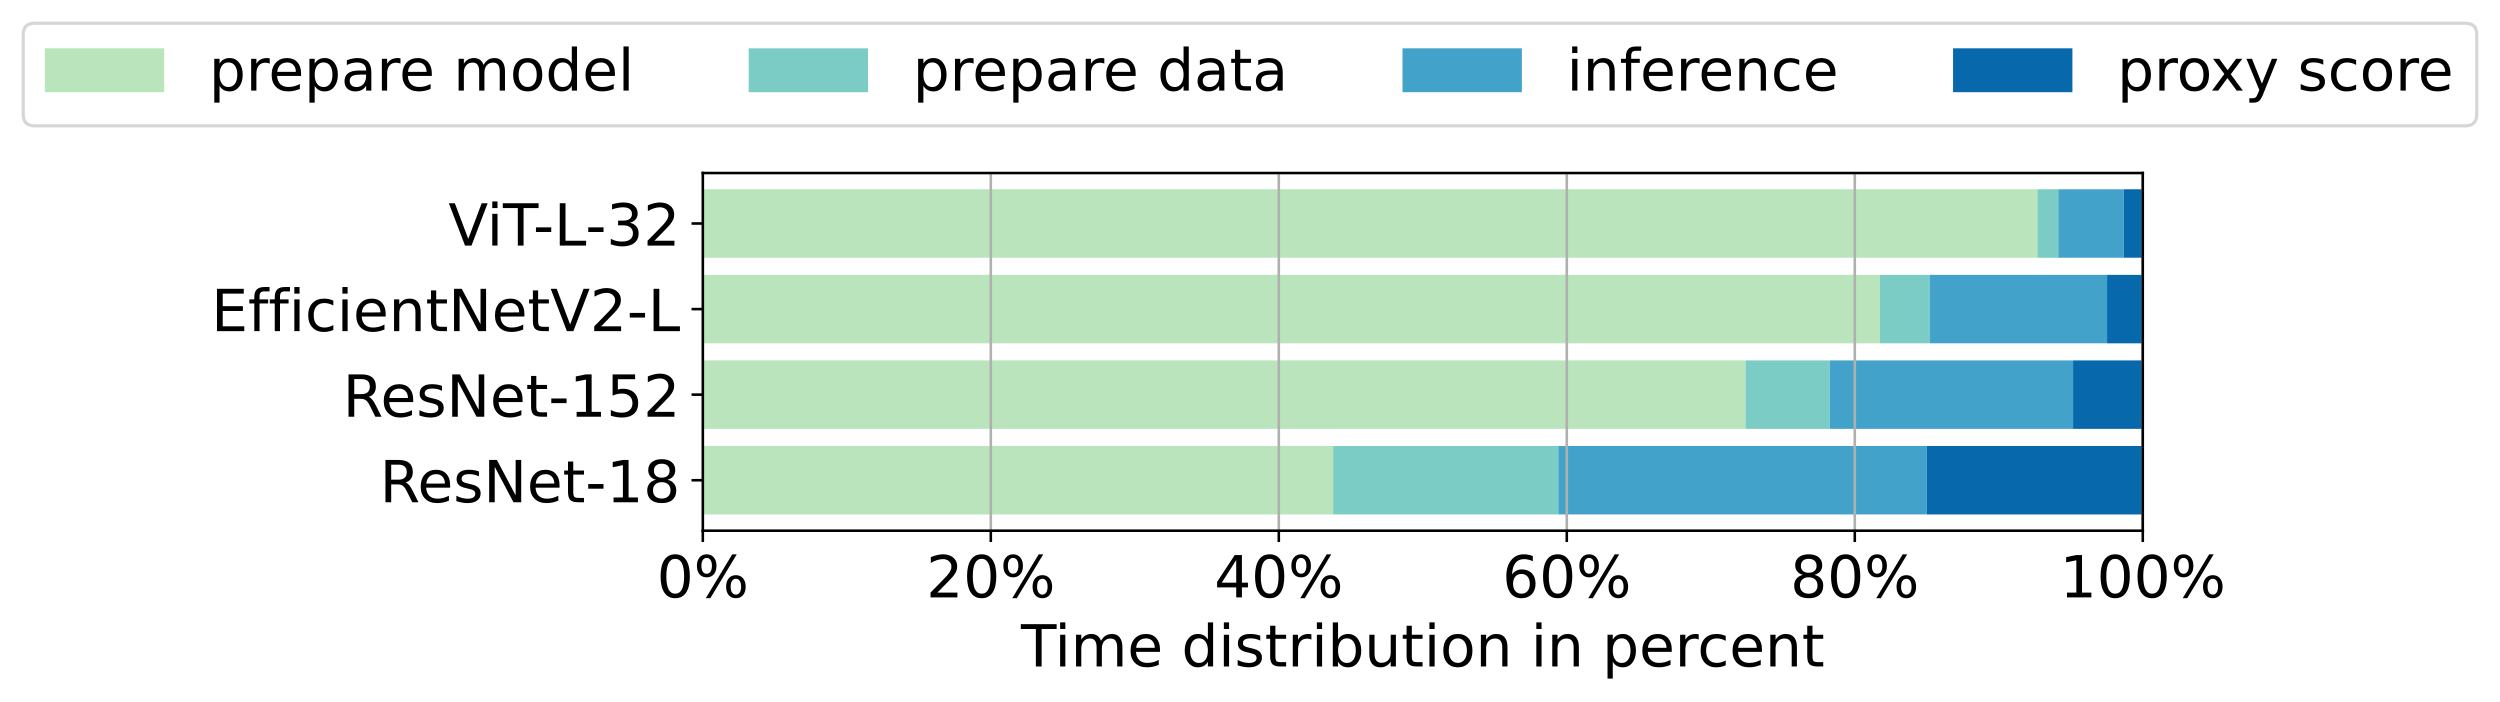
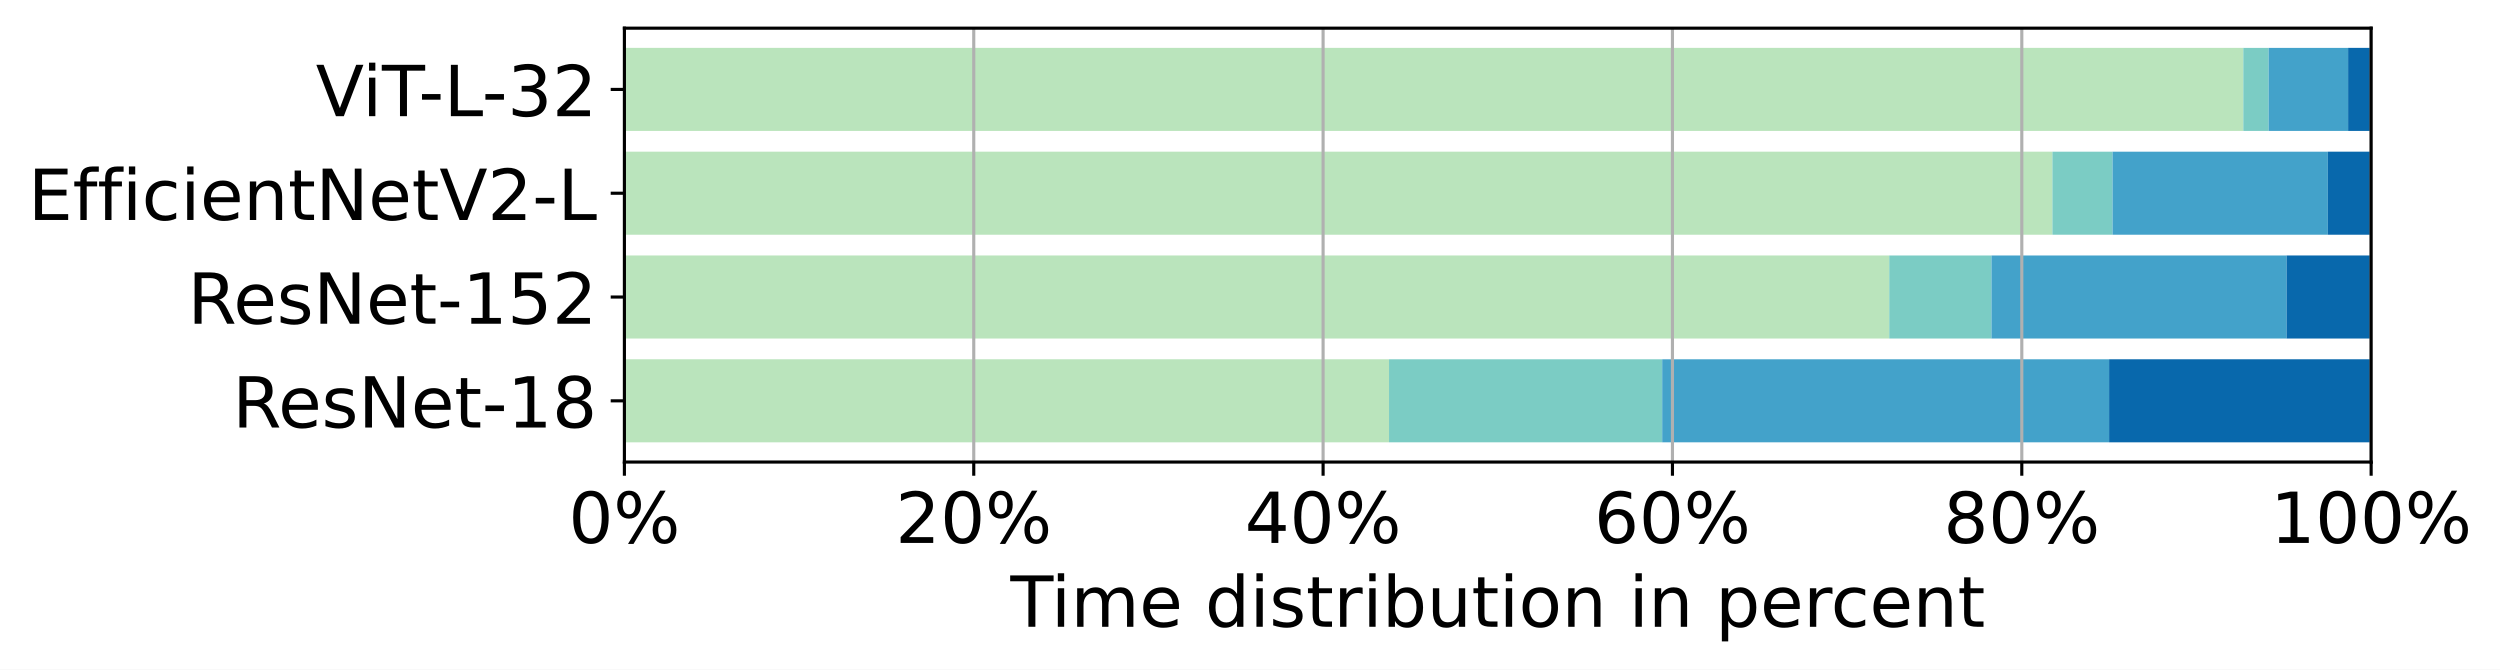
- <svg xmlns="http://www.w3.org/2000/svg" xmlns:xlink="http://www.w3.org/1999/xlink" width="775.018pt" height="217.561pt" viewBox="0 0 775.018 217.561" version="1.1">
+ <svg xmlns="http://www.w3.org/2000/svg" xmlns:xlink="http://www.w3.org/1999/xlink" width="638.903pt" height="171.121pt" viewBox="0 0 638.903 171.121" version="1.1">
  <defs>
    <style type="text/css">*{stroke-linejoin: round; stroke-linecap: butt}</style>
  </defs>
  <g id="figure_1">
    <g id="patch_1">
-       <path d="M 0 217.561  L 775.018 217.561  L 775.018 0  L 0 0  z " style="fill: #ffffff" />
+       <path d="M 0 171.121  L 638.903 171.121  L 638.903 0  L 0 0  z " style="fill: #ffffff" />
    </g>
    <g id="axes_1">
      <g id="patch_2">
-         <path d="M 217.877 164.52  L 664.277 164.52  L 664.277 53.64  L 217.877 53.64  z " style="fill: #ffffff" />
+         <path d="M 159.572 118.08  L 605.972 118.08  L 605.972 7.2  L 159.572 7.2  z " style="fill: #ffffff" />
      </g>
      <g id="patch_3">
-         <path d="M 217.877 159.48  L 413.287 159.48  L 413.287 138.259  L 217.877 138.259  z " clip-path="url(#paa13d8e6b4)" style="fill: #bae4bc" />
+         <path d="M 159.572 113.04  L 354.982 113.04  L 354.982 91.819  L 159.572 91.819  z " clip-path="url(#p6a12ca2b8b)" style="fill: #bae4bc" />
      </g>
      <g id="patch_4">
-         <path d="M 413.287 159.48  L 483.101 159.48  L 483.101 138.259  L 413.287 138.259  z " clip-path="url(#paa13d8e6b4)" style="fill: #7bccc4" />
+         <path d="M 354.982 113.04  L 424.796 113.04  L 424.796 91.819  L 354.982 91.819  z " clip-path="url(#p6a12ca2b8b)" style="fill: #7bccc4" />
      </g>
      <g id="patch_5">
-         <path d="M 483.101 159.48  L 597.311 159.48  L 597.311 138.259  L 483.101 138.259  z " clip-path="url(#paa13d8e6b4)" style="fill: #43a2ca" />
+         <path d="M 424.796 113.04  L 539.006 113.04  L 539.006 91.819  L 424.796 91.819  z " clip-path="url(#p6a12ca2b8b)" style="fill: #43a2ca" />
      </g>
      <g id="patch_6">
-         <path d="M 597.311 159.48  L 664.277 159.48  L 664.277 138.259  L 597.311 138.259  z " clip-path="url(#paa13d8e6b4)" style="fill: #0868ac" />
+         <path d="M 539.006 113.04  L 605.972 113.04  L 605.972 91.819  L 539.006 91.819  z " clip-path="url(#p6a12ca2b8b)" style="fill: #0868ac" />
      </g>
      <g id="patch_7">
-         <path d="M 217.877 132.954  L 541.12 132.954  L 541.12 111.733  L 217.877 111.733  z " clip-path="url(#paa13d8e6b4)" style="fill: #bae4bc" />
+         <path d="M 159.572 86.514  L 482.815 86.514  L 482.815 65.293  L 159.572 65.293  z " clip-path="url(#p6a12ca2b8b)" style="fill: #bae4bc" />
      </g>
      <g id="patch_8">
-         <path d="M 541.12 132.954  L 567.242 132.954  L 567.242 111.733  L 541.12 111.733  z " clip-path="url(#paa13d8e6b4)" style="fill: #7bccc4" />
+         <path d="M 482.815 86.514  L 508.938 86.514  L 508.938 65.293  L 482.815 65.293  z " clip-path="url(#p6a12ca2b8b)" style="fill: #7bccc4" />
      </g>
      <g id="patch_9">
-         <path d="M 567.242 132.954  L 642.667 132.954  L 642.667 111.733  L 567.242 111.733  z " clip-path="url(#paa13d8e6b4)" style="fill: #43a2ca" />
+         <path d="M 508.938 86.514  L 584.362 86.514  L 584.362 65.293  L 508.938 65.293  z " clip-path="url(#p6a12ca2b8b)" style="fill: #43a2ca" />
      </g>
      <g id="patch_10">
-         <path d="M 642.667 132.954  L 664.277 132.954  L 664.277 111.733  L 642.667 111.733  z " clip-path="url(#paa13d8e6b4)" style="fill: #0868ac" />
+         <path d="M 584.362 86.514  L 605.972 86.514  L 605.972 65.293  L 584.362 65.293  z " clip-path="url(#p6a12ca2b8b)" style="fill: #0868ac" />
      </g>
      <g id="patch_11">
-         <path d="M 217.877 106.427  L 582.817 106.427  L 582.817 85.206  L 217.877 85.206  z " clip-path="url(#paa13d8e6b4)" style="fill: #bae4bc" />
+         <path d="M 159.572 59.987  L 524.513 59.987  L 524.513 38.766  L 159.572 38.766  z " clip-path="url(#p6a12ca2b8b)" style="fill: #bae4bc" />
      </g>
      <g id="patch_12">
-         <path d="M 582.817 106.427  L 598.189 106.427  L 598.189 85.206  L 582.817 85.206  z " clip-path="url(#paa13d8e6b4)" style="fill: #7bccc4" />
+         <path d="M 524.513 59.987  L 539.884 59.987  L 539.884 38.766  L 524.513 38.766  z " clip-path="url(#p6a12ca2b8b)" style="fill: #7bccc4" />
      </g>
      <g id="patch_13">
-         <path d="M 598.189 106.427  L 653.206 106.427  L 653.206 85.206  L 598.189 85.206  z " clip-path="url(#paa13d8e6b4)" style="fill: #43a2ca" />
+         <path d="M 539.884 59.987  L 594.902 59.987  L 594.902 38.766  L 539.884 38.766  z " clip-path="url(#p6a12ca2b8b)" style="fill: #43a2ca" />
      </g>
      <g id="patch_14">
-         <path d="M 653.206 106.427  L 664.277 106.427  L 664.277 85.206  L 653.206 85.206  z " clip-path="url(#paa13d8e6b4)" style="fill: #0868ac" />
+         <path d="M 594.902 59.987  L 605.972 59.987  L 605.972 38.766  L 594.902 38.766  z " clip-path="url(#p6a12ca2b8b)" style="fill: #0868ac" />
      </g>
      <g id="patch_15">
-         <path d="M 217.877 79.901  L 631.602 79.901  L 631.602 58.68  L 217.877 58.68  z " clip-path="url(#paa13d8e6b4)" style="fill: #bae4bc" />
+         <path d="M 159.572 33.461  L 573.298 33.461  L 573.298 12.24  L 159.572 12.24  z " clip-path="url(#p6a12ca2b8b)" style="fill: #bae4bc" />
      </g>
      <g id="patch_16">
-         <path d="M 631.602 79.901  L 638.078 79.901  L 638.078 58.68  L 631.602 58.68  z " clip-path="url(#paa13d8e6b4)" style="fill: #7bccc4" />
+         <path d="M 573.298 33.461  L 579.773 33.461  L 579.773 12.24  L 573.298 12.24  z " clip-path="url(#p6a12ca2b8b)" style="fill: #7bccc4" />
      </g>
      <g id="patch_17">
-         <path d="M 638.078 79.901  L 658.393 79.901  L 658.393 58.68  L 638.078 58.68  z " clip-path="url(#paa13d8e6b4)" style="fill: #43a2ca" />
+         <path d="M 579.773 33.461  L 600.088 33.461  L 600.088 12.24  L 579.773 12.24  z " clip-path="url(#p6a12ca2b8b)" style="fill: #43a2ca" />
      </g>
      <g id="patch_18">
-         <path d="M 658.393 79.901  L 664.277 79.901  L 664.277 58.68  L 658.393 58.68  z " clip-path="url(#paa13d8e6b4)" style="fill: #0868ac" />
+         <path d="M 600.088 33.461  L 605.972 33.461  L 605.972 12.24  L 600.088 12.24  z " clip-path="url(#p6a12ca2b8b)" style="fill: #0868ac" />
      </g>
      <g id="matplotlib.axis_1">
        <g id="xtick_1">
          <g id="line2d_1">
-             <path d="M 217.877 164.52  L 217.877 53.64  " clip-path="url(#paa13d8e6b4)" style="fill: none; stroke: #b0b0b0; stroke-width: 0.8; stroke-linecap: square" />
+             <path d="M 159.572 118.08  L 159.572 7.2  " clip-path="url(#p6a12ca2b8b)" style="fill: none; stroke: #b0b0b0; stroke-width: 0.8; stroke-linecap: square" />
          </g>
          <g id="line2d_2">
            <defs>
-               <path id="mc9b5d12908" d="M 0 0  L 0 3.5  " style="stroke: #000000; stroke-width: 0.8" />
+               <path id="m08f3324ca4" d="M 0 0  L 0 3.5  " style="stroke: #000000; stroke-width: 0.8" />
            </defs>
            <g>
-               <use xlink:href="#mc9b5d12908" x="217.877" y="164.52" style="stroke: #000000; stroke-width: 0.8" />
+               <use xlink:href="#m08f3324ca4" x="159.572" y="118.08" style="stroke: #000000; stroke-width: 0.8" />
            </g>
          </g>
          <g id="text_1">
-             <g transform="translate(203.5994 185.1972) scale(0.18 -0.18)">
+             <g transform="translate(145.2948 138.7572) scale(0.18 -0.18)">
              <defs>
                <path id="DejaVuSans-30" d="M 2034 4250  Q 1547 4250 1301 3770  Q 1056 3291 1056 2328  Q 1056 1369 1301 889  Q 1547 409 2034 409  Q 2525 409 2770 889  Q 3016 1369 3016 2328  Q 3016 3291 2770 3770  Q 2525 4250 2034 4250  z M 2034 4750  Q 2819 4750 3233 4129  Q 3647 3509 3647 2328  Q 3647 1150 3233 529  Q 2819 -91 2034 -91  Q 1250 -91 836 529  Q 422 1150 422 2328  Q 422 3509 836 4129  Q 1250 4750 2034 4750  z " transform="scale(0.015625)" />
                <path id="DejaVuSans-25" d="M 4653 2053  Q 4381 2053 4226 1822  Q 4072 1591 4072 1178  Q 4072 772 4226 539  Q 4381 306 4653 306  Q 4919 306 5073 539  Q 5228 772 5228 1178  Q 5228 1588 5073 1820  Q 4919 2053 4653 2053  z M 4653 2450  Q 5147 2450 5437 2106  Q 5728 1763 5728 1178  Q 5728 594 5436 251  Q 5144 -91 4653 -91  Q 4153 -91 3862 251  Q 3572 594 3572 1178  Q 3572 1766 3864 2108  Q 4156 2450 4653 2450  z M 1428 4353  Q 1159 4353 1004 4120  Q 850 3888 850 3481  Q 850 3069 1003 2837  Q 1156 2606 1428 2606  Q 1700 2606 1854 2837  Q 2009 3069 2009 3481  Q 2009 3884 1853 4118  Q 1697 4353 1428 4353  z M 4250 4750  L 4750 4750  L 1831 -91  L 1331 -91  L 4250 4750  z M 1428 4750  Q 1922 4750 2215 4408  Q 2509 4066 2509 3481  Q 2509 2891 2217 2550  Q 1925 2209 1428 2209  Q 931 2209 642 2551  Q 353 2894 353 3481  Q 353 4063 643 4406  Q 934 4750 1428 4750  z " transform="scale(0.015625)" />
              </defs>
              <use xlink:href="#DejaVuSans-30" />
              <use xlink:href="#DejaVuSans-25" x="63.623" />
            </g>
          </g>
        </g>
        <g id="xtick_2">
          <g id="line2d_3">
-             <path d="M 307.157 164.52  L 307.157 53.64  " clip-path="url(#paa13d8e6b4)" style="fill: none; stroke: #b0b0b0; stroke-width: 0.8; stroke-linecap: square" />
+             <path d="M 248.852 118.08  L 248.852 7.2  " clip-path="url(#p6a12ca2b8b)" style="fill: none; stroke: #b0b0b0; stroke-width: 0.8; stroke-linecap: square" />
          </g>
          <g id="line2d_4">
            <g>
-               <use xlink:href="#mc9b5d12908" x="307.157" y="164.52" style="stroke: #000000; stroke-width: 0.8" />
+               <use xlink:href="#m08f3324ca4" x="248.852" y="118.08" style="stroke: #000000; stroke-width: 0.8" />
            </g>
          </g>
          <g id="text_2">
-             <g transform="translate(287.1532 185.1972) scale(0.18 -0.18)">
+             <g transform="translate(228.8486 138.7572) scale(0.18 -0.18)">
              <defs>
                <path id="DejaVuSans-32" d="M 1228 531  L 3431 531  L 3431 0  L 469 0  L 469 531  Q 828 903 1448 1529  Q 2069 2156 2228 2338  Q 2531 2678 2651 2914  Q 2772 3150 2772 3378  Q 2772 3750 2511 3984  Q 2250 4219 1831 4219  Q 1534 4219 1204 4116  Q 875 4013 500 3803  L 500 4441  Q 881 4594 1212 4672  Q 1544 4750 1819 4750  Q 2544 4750 2975 4387  Q 3406 4025 3406 3419  Q 3406 3131 3298 2873  Q 3191 2616 2906 2266  Q 2828 2175 2409 1742  Q 1991 1309 1228 531  z " transform="scale(0.015625)" />
              </defs>
              <use xlink:href="#DejaVuSans-32" />
              <use xlink:href="#DejaVuSans-30" x="63.623" />
              <use xlink:href="#DejaVuSans-25" x="127.246" />
            </g>
          </g>
        </g>
        <g id="xtick_3">
          <g id="line2d_5">
-             <path d="M 396.437 164.52  L 396.437 53.64  " clip-path="url(#paa13d8e6b4)" style="fill: none; stroke: #b0b0b0; stroke-width: 0.8; stroke-linecap: square" />
+             <path d="M 338.132 118.08  L 338.132 7.2  " clip-path="url(#p6a12ca2b8b)" style="fill: none; stroke: #b0b0b0; stroke-width: 0.8; stroke-linecap: square" />
          </g>
          <g id="line2d_6">
            <g>
-               <use xlink:href="#mc9b5d12908" x="396.437" y="164.52" style="stroke: #000000; stroke-width: 0.8" />
+               <use xlink:href="#m08f3324ca4" x="338.132" y="118.08" style="stroke: #000000; stroke-width: 0.8" />
            </g>
          </g>
          <g id="text_3">
-             <g transform="translate(376.4332 185.1972) scale(0.18 -0.18)">
+             <g transform="translate(318.1286 138.7572) scale(0.18 -0.18)">
              <defs>
                <path id="DejaVuSans-34" d="M 2419 4116  L 825 1625  L 2419 1625  L 2419 4116  z M 2253 4666  L 3047 4666  L 3047 1625  L 3713 1625  L 3713 1100  L 3047 1100  L 3047 0  L 2419 0  L 2419 1100  L 313 1100  L 313 1709  L 2253 4666  z " transform="scale(0.015625)" />
              </defs>
              <use xlink:href="#DejaVuSans-34" />
              <use xlink:href="#DejaVuSans-30" x="63.623" />
              <use xlink:href="#DejaVuSans-25" x="127.246" />
            </g>
          </g>
        </g>
        <g id="xtick_4">
          <g id="line2d_7">
-             <path d="M 485.717 164.52  L 485.717 53.64  " clip-path="url(#paa13d8e6b4)" style="fill: none; stroke: #b0b0b0; stroke-width: 0.8; stroke-linecap: square" />
+             <path d="M 427.413 118.08  L 427.413 7.2  " clip-path="url(#p6a12ca2b8b)" style="fill: none; stroke: #b0b0b0; stroke-width: 0.8; stroke-linecap: square" />
          </g>
          <g id="line2d_8">
            <g>
-               <use xlink:href="#mc9b5d12908" x="485.717" y="164.52" style="stroke: #000000; stroke-width: 0.8" />
+               <use xlink:href="#m08f3324ca4" x="427.413" y="118.08" style="stroke: #000000; stroke-width: 0.8" />
            </g>
          </g>
          <g id="text_4">
-             <g transform="translate(465.7132 185.1972) scale(0.18 -0.18)">
+             <g transform="translate(407.4086 138.7572) scale(0.18 -0.18)">
              <defs>
                <path id="DejaVuSans-36" d="M 2113 2584  Q 1688 2584 1439 2293  Q 1191 2003 1191 1497  Q 1191 994 1439 701  Q 1688 409 2113 409  Q 2538 409 2786 701  Q 3034 994 3034 1497  Q 3034 2003 2786 2293  Q 2538 2584 2113 2584  z M 3366 4563  L 3366 3988  Q 3128 4100 2886 4159  Q 2644 4219 2406 4219  Q 1781 4219 1451 3797  Q 1122 3375 1075 2522  Q 1259 2794 1537 2939  Q 1816 3084 2150 3084  Q 2853 3084 3261 2657  Q 3669 2231 3669 1497  Q 3669 778 3244 343  Q 2819 -91 2113 -91  Q 1303 -91 875 529  Q 447 1150 447 2328  Q 447 3434 972 4092  Q 1497 4750 2381 4750  Q 2619 4750 2861 4703  Q 3103 4656 3366 4563  z " transform="scale(0.015625)" />
              </defs>
              <use xlink:href="#DejaVuSans-36" />
              <use xlink:href="#DejaVuSans-30" x="63.623" />
              <use xlink:href="#DejaVuSans-25" x="127.246" />
            </g>
          </g>
        </g>
        <g id="xtick_5">
          <g id="line2d_9">
-             <path d="M 574.997 164.52  L 574.997 53.64  " clip-path="url(#paa13d8e6b4)" style="fill: none; stroke: #b0b0b0; stroke-width: 0.8; stroke-linecap: square" />
+             <path d="M 516.692 118.08  L 516.692 7.2  " clip-path="url(#p6a12ca2b8b)" style="fill: none; stroke: #b0b0b0; stroke-width: 0.8; stroke-linecap: square" />
          </g>
          <g id="line2d_10">
            <g>
-               <use xlink:href="#mc9b5d12908" x="574.997" y="164.52" style="stroke: #000000; stroke-width: 0.8" />
+               <use xlink:href="#m08f3324ca4" x="516.692" y="118.08" style="stroke: #000000; stroke-width: 0.8" />
            </g>
          </g>
          <g id="text_5">
-             <g transform="translate(554.9932 185.1972) scale(0.18 -0.18)">
+             <g transform="translate(496.6886 138.7572) scale(0.18 -0.18)">
              <defs>
                <path id="DejaVuSans-38" d="M 2034 2216  Q 1584 2216 1326 1975  Q 1069 1734 1069 1313  Q 1069 891 1326 650  Q 1584 409 2034 409  Q 2484 409 2743 651  Q 3003 894 3003 1313  Q 3003 1734 2745 1975  Q 2488 2216 2034 2216  z M 1403 2484  Q 997 2584 770 2862  Q 544 3141 544 3541  Q 544 4100 942 4425  Q 1341 4750 2034 4750  Q 2731 4750 3128 4425  Q 3525 4100 3525 3541  Q 3525 3141 3298 2862  Q 3072 2584 2669 2484  Q 3125 2378 3379 2068  Q 3634 1759 3634 1313  Q 3634 634 3220 271  Q 2806 -91 2034 -91  Q 1263 -91 848 271  Q 434 634 434 1313  Q 434 1759 690 2068  Q 947 2378 1403 2484  z M 1172 3481  Q 1172 3119 1398 2916  Q 1625 2713 2034 2713  Q 2441 2713 2670 2916  Q 2900 3119 2900 3481  Q 2900 3844 2670 4047  Q 2441 4250 2034 4250  Q 1625 4250 1398 4047  Q 1172 3844 1172 3481  z " transform="scale(0.015625)" />
              </defs>
              <use xlink:href="#DejaVuSans-38" />
              <use xlink:href="#DejaVuSans-30" x="63.623" />
              <use xlink:href="#DejaVuSans-25" x="127.246" />
            </g>
          </g>
        </g>
        <g id="xtick_6">
          <g id="line2d_11">
-             <path d="M 664.277 164.52  L 664.277 53.64  " clip-path="url(#paa13d8e6b4)" style="fill: none; stroke: #b0b0b0; stroke-width: 0.8; stroke-linecap: square" />
+             <path d="M 605.972 118.08  L 605.972 7.2  " clip-path="url(#p6a12ca2b8b)" style="fill: none; stroke: #b0b0b0; stroke-width: 0.8; stroke-linecap: square" />
          </g>
          <g id="line2d_12">
            <g>
-               <use xlink:href="#mc9b5d12908" x="664.277" y="164.52" style="stroke: #000000; stroke-width: 0.8" />
+               <use xlink:href="#m08f3324ca4" x="605.972" y="118.08" style="stroke: #000000; stroke-width: 0.8" />
            </g>
          </g>
          <g id="text_6">
-             <g transform="translate(638.5469 185.1972) scale(0.18 -0.18)">
+             <g transform="translate(580.2423 138.7572) scale(0.18 -0.18)">
              <defs>
                <path id="DejaVuSans-31" d="M 794 531  L 1825 531  L 1825 4091  L 703 3866  L 703 4441  L 1819 4666  L 2450 4666  L 2450 531  L 3481 531  L 3481 0  L 794 0  L 794 531  z " transform="scale(0.015625)" />
              </defs>
              <use xlink:href="#DejaVuSans-31" />
              <use xlink:href="#DejaVuSans-30" x="63.623" />
              <use xlink:href="#DejaVuSans-30" x="127.246" />
              <use xlink:href="#DejaVuSans-25" x="190.869" />
            </g>
          </g>
        </g>
        <g id="text_7">
-           <g transform="translate(316.5171 206.6178) scale(0.18 -0.18)">
+           <g transform="translate(258.2125 160.1778) scale(0.18 -0.18)">
            <defs>
              <path id="DejaVuSans-54" d="M -19 4666  L 3928 4666  L 3928 4134  L 2272 4134  L 2272 0  L 1638 0  L 1638 4134  L -19 4134  L -19 4666  z " transform="scale(0.015625)" />
              <path id="DejaVuSans-69" d="M 603 3500  L 1178 3500  L 1178 0  L 603 0  L 603 3500  z M 603 4863  L 1178 4863  L 1178 4134  L 603 4134  L 603 4863  z " transform="scale(0.015625)" />
              <path id="DejaVuSans-6d" d="M 3328 2828  Q 3544 3216 3844 3400  Q 4144 3584 4550 3584  Q 5097 3584 5394 3201  Q 5691 2819 5691 2113  L 5691 0  L 5113 0  L 5113 2094  Q 5113 2597 4934 2840  Q 4756 3084 4391 3084  Q 3944 3084 3684 2787  Q 3425 2491 3425 1978  L 3425 0  L 2847 0  L 2847 2094  Q 2847 2600 2669 2842  Q 2491 3084 2119 3084  Q 1678 3084 1418 2786  Q 1159 2488 1159 1978  L 1159 0  L 581 0  L 581 3500  L 1159 3500  L 1159 2956  Q 1356 3278 1631 3431  Q 1906 3584 2284 3584  Q 2666 3584 2933 3390  Q 3200 3197 3328 2828  z " transform="scale(0.015625)" />
              <path id="DejaVuSans-65" d="M 3597 1894  L 3597 1613  L 953 1613  Q 991 1019 1311 708  Q 1631 397 2203 397  Q 2534 397 2845 478  Q 3156 559 3463 722  L 3463 178  Q 3153 47 2828 -22  Q 2503 -91 2169 -91  Q 1331 -91 842 396  Q 353 884 353 1716  Q 353 2575 817 3079  Q 1281 3584 2069 3584  Q 2775 3584 3186 3129  Q 3597 2675 3597 1894  z M 3022 2063  Q 3016 2534 2758 2815  Q 2500 3097 2075 3097  Q 1594 3097 1305 2825  Q 1016 2553 972 2059  L 3022 2063  z " transform="scale(0.015625)" />
              <path id="DejaVuSans-20" transform="scale(0.015625)" />
              <path id="DejaVuSans-64" d="M 2906 2969  L 2906 4863  L 3481 4863  L 3481 0  L 2906 0  L 2906 525  Q 2725 213 2448 61  Q 2172 -91 1784 -91  Q 1150 -91 751 415  Q 353 922 353 1747  Q 353 2572 751 3078  Q 1150 3584 1784 3584  Q 2172 3584 2448 3432  Q 2725 3281 2906 2969  z M 947 1747  Q 947 1113 1208 752  Q 1469 391 1925 391  Q 2381 391 2643 752  Q 2906 1113 2906 1747  Q 2906 2381 2643 2742  Q 2381 3103 1925 3103  Q 1469 3103 1208 2742  Q 947 2381 947 1747  z " transform="scale(0.015625)" />
              <path id="DejaVuSans-73" d="M 2834 3397  L 2834 2853  Q 2591 2978 2328 3040  Q 2066 3103 1784 3103  Q 1356 3103 1142 2972  Q 928 2841 928 2578  Q 928 2378 1081 2264  Q 1234 2150 1697 2047  L 1894 2003  Q 2506 1872 2764 1633  Q 3022 1394 3022 966  Q 3022 478 2636 193  Q 2250 -91 1575 -91  Q 1294 -91 989 -36  Q 684 19 347 128  L 347 722  Q 666 556 975 473  Q 1284 391 1588 391  Q 1994 391 2212 530  Q 2431 669 2431 922  Q 2431 1156 2273 1281  Q 2116 1406 1581 1522  L 1381 1569  Q 847 1681 609 1914  Q 372 2147 372 2553  Q 372 3047 722 3315  Q 1072 3584 1716 3584  Q 2034 3584 2315 3537  Q 2597 3491 2834 3397  z " transform="scale(0.015625)" />
              <path id="DejaVuSans-74" d="M 1172 4494  L 1172 3500  L 2356 3500  L 2356 3053  L 1172 3053  L 1172 1153  Q 1172 725 1289 603  Q 1406 481 1766 481  L 2356 481  L 2356 0  L 1766 0  Q 1100 0 847 248  Q 594 497 594 1153  L 594 3053  L 172 3053  L 172 3500  L 594 3500  L 594 4494  L 1172 4494  z " transform="scale(0.015625)" />
              <path id="DejaVuSans-72" d="M 2631 2963  Q 2534 3019 2420 3045  Q 2306 3072 2169 3072  Q 1681 3072 1420 2755  Q 1159 2438 1159 1844  L 1159 0  L 581 0  L 581 3500  L 1159 3500  L 1159 2956  Q 1341 3275 1631 3429  Q 1922 3584 2338 3584  Q 2397 3584 2469 3576  Q 2541 3569 2628 3553  L 2631 2963  z " transform="scale(0.015625)" />
              <path id="DejaVuSans-62" d="M 3116 1747  Q 3116 2381 2855 2742  Q 2594 3103 2138 3103  Q 1681 3103 1420 2742  Q 1159 2381 1159 1747  Q 1159 1113 1420 752  Q 1681 391 2138 391  Q 2594 391 2855 752  Q 3116 1113 3116 1747  z M 1159 2969  Q 1341 3281 1617 3432  Q 1894 3584 2278 3584  Q 2916 3584 3314 3078  Q 3713 2572 3713 1747  Q 3713 922 3314 415  Q 2916 -91 2278 -91  Q 1894 -91 1617 61  Q 1341 213 1159 525  L 1159 0  L 581 0  L 581 4863  L 1159 4863  L 1159 2969  z " transform="scale(0.015625)" />
              <path id="DejaVuSans-75" d="M 544 1381  L 544 3500  L 1119 3500  L 1119 1403  Q 1119 906 1312 657  Q 1506 409 1894 409  Q 2359 409 2629 706  Q 2900 1003 2900 1516  L 2900 3500  L 3475 3500  L 3475 0  L 2900 0  L 2900 538  Q 2691 219 2414 64  Q 2138 -91 1772 -91  Q 1169 -91 856 284  Q 544 659 544 1381  z M 1991 3584  L 1991 3584  z " transform="scale(0.015625)" />
              <path id="DejaVuSans-6f" d="M 1959 3097  Q 1497 3097 1228 2736  Q 959 2375 959 1747  Q 959 1119 1226 758  Q 1494 397 1959 397  Q 2419 397 2687 759  Q 2956 1122 2956 1747  Q 2956 2369 2687 2733  Q 2419 3097 1959 3097  z M 1959 3584  Q 2709 3584 3137 3096  Q 3566 2609 3566 1747  Q 3566 888 3137 398  Q 2709 -91 1959 -91  Q 1206 -91 779 398  Q 353 888 353 1747  Q 353 2609 779 3096  Q 1206 3584 1959 3584  z " transform="scale(0.015625)" />
              <path id="DejaVuSans-6e" d="M 3513 2113  L 3513 0  L 2938 0  L 2938 2094  Q 2938 2591 2744 2837  Q 2550 3084 2163 3084  Q 1697 3084 1428 2787  Q 1159 2491 1159 1978  L 1159 0  L 581 0  L 581 3500  L 1159 3500  L 1159 2956  Q 1366 3272 1645 3428  Q 1925 3584 2291 3584  Q 2894 3584 3203 3211  Q 3513 2838 3513 2113  z " transform="scale(0.015625)" />
              <path id="DejaVuSans-70" d="M 1159 525  L 1159 -1331  L 581 -1331  L 581 3500  L 1159 3500  L 1159 2969  Q 1341 3281 1617 3432  Q 1894 3584 2278 3584  Q 2916 3584 3314 3078  Q 3713 2572 3713 1747  Q 3713 922 3314 415  Q 2916 -91 2278 -91  Q 1894 -91 1617 61  Q 1341 213 1159 525  z M 3116 1747  Q 3116 2381 2855 2742  Q 2594 3103 2138 3103  Q 1681 3103 1420 2742  Q 1159 2381 1159 1747  Q 1159 1113 1420 752  Q 1681 391 2138 391  Q 2594 391 2855 752  Q 3116 1113 3116 1747  z " transform="scale(0.015625)" />
              <path id="DejaVuSans-63" d="M 3122 3366  L 3122 2828  Q 2878 2963 2633 3030  Q 2388 3097 2138 3097  Q 1578 3097 1268 2742  Q 959 2388 959 1747  Q 959 1106 1268 751  Q 1578 397 2138 397  Q 2388 397 2633 464  Q 2878 531 3122 666  L 3122 134  Q 2881 22 2623 -34  Q 2366 -91 2075 -91  Q 1284 -91 818 406  Q 353 903 353 1747  Q 353 2603 823 3093  Q 1294 3584 2113 3584  Q 2378 3584 2631 3529  Q 2884 3475 3122 3366  z " transform="scale(0.015625)" />
            </defs>
            <use xlink:href="#DejaVuSans-54" />
            <use xlink:href="#DejaVuSans-69" x="57.959" />
            <use xlink:href="#DejaVuSans-6d" x="85.742" />
            <use xlink:href="#DejaVuSans-65" x="183.154" />
            <use xlink:href="#DejaVuSans-20" x="244.678" />
            <use xlink:href="#DejaVuSans-64" x="276.465" />
            <use xlink:href="#DejaVuSans-69" x="339.941" />
            <use xlink:href="#DejaVuSans-73" x="367.725" />
            <use xlink:href="#DejaVuSans-74" x="419.824" />
            <use xlink:href="#DejaVuSans-72" x="459.033" />
            <use xlink:href="#DejaVuSans-69" x="500.146" />
            <use xlink:href="#DejaVuSans-62" x="527.93" />
            <use xlink:href="#DejaVuSans-75" x="591.406" />
            <use xlink:href="#DejaVuSans-74" x="654.785" />
            <use xlink:href="#DejaVuSans-69" x="693.994" />
            <use xlink:href="#DejaVuSans-6f" x="721.777" />
            <use xlink:href="#DejaVuSans-6e" x="782.959" />
            <use xlink:href="#DejaVuSans-20" x="846.338" />
            <use xlink:href="#DejaVuSans-69" x="878.125" />
            <use xlink:href="#DejaVuSans-6e" x="905.908" />
            <use xlink:href="#DejaVuSans-20" x="969.287" />
            <use xlink:href="#DejaVuSans-70" x="1001.074" />
            <use xlink:href="#DejaVuSans-65" x="1064.551" />
            <use xlink:href="#DejaVuSans-72" x="1126.074" />
            <use xlink:href="#DejaVuSans-63" x="1164.938" />
            <use xlink:href="#DejaVuSans-65" x="1219.918" />
            <use xlink:href="#DejaVuSans-6e" x="1281.441" />
            <use xlink:href="#DejaVuSans-74" x="1344.82" />
          </g>
        </g>
      </g>
      <g id="matplotlib.axis_2">
        <g id="ytick_1">
          <g id="line2d_13">
            <defs>
-               <path id="mcafbf6dded" d="M 0 0  L -3.5 0  " style="stroke: #000000; stroke-width: 0.8" />
+               <path id="m880387898b" d="M 0 0  L -3.5 0  " style="stroke: #000000; stroke-width: 0.8" />
            </defs>
            <g>
-               <use xlink:href="#mcafbf6dded" x="217.877" y="148.869" style="stroke: #000000; stroke-width: 0.8" />
+               <use xlink:href="#m880387898b" x="159.572" y="102.429" style="stroke: #000000; stroke-width: 0.8" />
            </g>
          </g>
          <g id="text_8">
-             <g transform="translate(117.7299 155.7081) scale(0.18 -0.18)">
+             <g transform="translate(59.42531 109.2681) scale(0.18 -0.18)">
              <defs>
                <path id="DejaVuSans-52" d="M 2841 2188  Q 3044 2119 3236 1894  Q 3428 1669 3622 1275  L 4263 0  L 3584 0  L 2988 1197  Q 2756 1666 2539 1819  Q 2322 1972 1947 1972  L 1259 1972  L 1259 0  L 628 0  L 628 4666  L 2053 4666  Q 2853 4666 3247 4331  Q 3641 3997 3641 3322  Q 3641 2881 3436 2590  Q 3231 2300 2841 2188  z M 1259 4147  L 1259 2491  L 2053 2491  Q 2509 2491 2742 2702  Q 2975 2913 2975 3322  Q 2975 3731 2742 3939  Q 2509 4147 2053 4147  L 1259 4147  z " transform="scale(0.015625)" />
                <path id="DejaVuSans-4e" d="M 628 4666  L 1478 4666  L 3547 763  L 3547 4666  L 4159 4666  L 4159 0  L 3309 0  L 1241 3903  L 1241 0  L 628 0  L 628 4666  z " transform="scale(0.015625)" />
                <path id="DejaVuSans-2d" d="M 313 2009  L 1997 2009  L 1997 1497  L 313 1497  L 313 2009  z " transform="scale(0.015625)" />
              </defs>
              <use xlink:href="#DejaVuSans-52" />
              <use xlink:href="#DejaVuSans-65" x="64.982" />
              <use xlink:href="#DejaVuSans-73" x="126.506" />
              <use xlink:href="#DejaVuSans-4e" x="178.605" />
              <use xlink:href="#DejaVuSans-65" x="253.41" />
              <use xlink:href="#DejaVuSans-74" x="314.934" />
              <use xlink:href="#DejaVuSans-2d" x="354.143" />
              <use xlink:href="#DejaVuSans-31" x="390.227" />
              <use xlink:href="#DejaVuSans-38" x="453.85" />
            </g>
          </g>
        </g>
        <g id="ytick_2">
          <g id="line2d_14">
            <g>
-               <use xlink:href="#mcafbf6dded" x="217.877" y="122.343" style="stroke: #000000; stroke-width: 0.8" />
+               <use xlink:href="#m880387898b" x="159.572" y="75.903" style="stroke: #000000; stroke-width: 0.8" />
            </g>
          </g>
          <g id="text_9">
-             <g transform="translate(106.2774 129.1818) scale(0.18 -0.18)">
+             <g transform="translate(47.97281 82.74175) scale(0.18 -0.18)">
              <defs>
                <path id="DejaVuSans-35" d="M 691 4666  L 3169 4666  L 3169 4134  L 1269 4134  L 1269 2991  Q 1406 3038 1543 3061  Q 1681 3084 1819 3084  Q 2600 3084 3056 2656  Q 3513 2228 3513 1497  Q 3513 744 3044 326  Q 2575 -91 1722 -91  Q 1428 -91 1123 -41  Q 819 9 494 109  L 494 744  Q 775 591 1075 516  Q 1375 441 1709 441  Q 2250 441 2565 725  Q 2881 1009 2881 1497  Q 2881 1984 2565 2268  Q 2250 2553 1709 2553  Q 1456 2553 1204 2497  Q 953 2441 691 2322  L 691 4666  z " transform="scale(0.015625)" />
              </defs>
              <use xlink:href="#DejaVuSans-52" />
              <use xlink:href="#DejaVuSans-65" x="64.982" />
              <use xlink:href="#DejaVuSans-73" x="126.506" />
              <use xlink:href="#DejaVuSans-4e" x="178.605" />
              <use xlink:href="#DejaVuSans-65" x="253.41" />
              <use xlink:href="#DejaVuSans-74" x="314.934" />
              <use xlink:href="#DejaVuSans-2d" x="354.143" />
              <use xlink:href="#DejaVuSans-31" x="390.227" />
              <use xlink:href="#DejaVuSans-35" x="453.85" />
              <use xlink:href="#DejaVuSans-32" x="517.473" />
            </g>
          </g>
        </g>
        <g id="ytick_3">
          <g id="line2d_15">
            <g>
-               <use xlink:href="#mcafbf6dded" x="217.877" y="95.817" style="stroke: #000000; stroke-width: 0.8" />
+               <use xlink:href="#m880387898b" x="159.572" y="49.377" style="stroke: #000000; stroke-width: 0.8" />
            </g>
          </g>
          <g id="text_10">
-             <g transform="translate(65.50456 102.6554) scale(0.18 -0.18)">
+             <g transform="translate(7.2 56.21544) scale(0.18 -0.18)">
              <defs>
                <path id="DejaVuSans-45" d="M 628 4666  L 3578 4666  L 3578 4134  L 1259 4134  L 1259 2753  L 3481 2753  L 3481 2222  L 1259 2222  L 1259 531  L 3634 531  L 3634 0  L 628 0  L 628 4666  z " transform="scale(0.015625)" />
                <path id="DejaVuSans-66" d="M 2375 4863  L 2375 4384  L 1825 4384  Q 1516 4384 1395 4259  Q 1275 4134 1275 3809  L 1275 3500  L 2222 3500  L 2222 3053  L 1275 3053  L 1275 0  L 697 0  L 697 3053  L 147 3053  L 147 3500  L 697 3500  L 697 3744  Q 697 4328 969 4595  Q 1241 4863 1831 4863  L 2375 4863  z " transform="scale(0.015625)" />
                <path id="DejaVuSans-56" d="M 1831 0  L 50 4666  L 709 4666  L 2188 738  L 3669 4666  L 4325 4666  L 2547 0  L 1831 0  z " transform="scale(0.015625)" />
                <path id="DejaVuSans-4c" d="M 628 4666  L 1259 4666  L 1259 531  L 3531 531  L 3531 0  L 628 0  L 628 4666  z " transform="scale(0.015625)" />
              </defs>
              <use xlink:href="#DejaVuSans-45" />
              <use xlink:href="#DejaVuSans-66" x="63.184" />
              <use xlink:href="#DejaVuSans-66" x="98.389" />
              <use xlink:href="#DejaVuSans-69" x="133.594" />
              <use xlink:href="#DejaVuSans-63" x="161.377" />
              <use xlink:href="#DejaVuSans-69" x="216.357" />
              <use xlink:href="#DejaVuSans-65" x="244.141" />
              <use xlink:href="#DejaVuSans-6e" x="305.664" />
              <use xlink:href="#DejaVuSans-74" x="369.043" />
              <use xlink:href="#DejaVuSans-4e" x="408.252" />
              <use xlink:href="#DejaVuSans-65" x="483.057" />
              <use xlink:href="#DejaVuSans-74" x="544.58" />
              <use xlink:href="#DejaVuSans-56" x="583.789" />
              <use xlink:href="#DejaVuSans-32" x="652.197" />
              <use xlink:href="#DejaVuSans-2d" x="715.82" />
              <use xlink:href="#DejaVuSans-4c" x="751.904" />
            </g>
          </g>
        </g>
        <g id="ytick_4">
          <g id="line2d_16">
            <g>
-               <use xlink:href="#mcafbf6dded" x="217.877" y="69.291" style="stroke: #000000; stroke-width: 0.8" />
+               <use xlink:href="#m880387898b" x="159.572" y="22.851" style="stroke: #000000; stroke-width: 0.8" />
            </g>
          </g>
          <g id="text_11">
-             <g transform="translate(139.0093 76.12912) scale(0.18 -0.18)">
+             <g transform="translate(80.70469 29.68912) scale(0.18 -0.18)">
              <defs>
                <path id="DejaVuSans-33" d="M 2597 2516  Q 3050 2419 3304 2112  Q 3559 1806 3559 1356  Q 3559 666 3084 287  Q 2609 -91 1734 -91  Q 1441 -91 1130 -33  Q 819 25 488 141  L 488 750  Q 750 597 1062 519  Q 1375 441 1716 441  Q 2309 441 2620 675  Q 2931 909 2931 1356  Q 2931 1769 2642 2001  Q 2353 2234 1838 2234  L 1294 2234  L 1294 2753  L 1863 2753  Q 2328 2753 2575 2939  Q 2822 3125 2822 3475  Q 2822 3834 2567 4026  Q 2313 4219 1838 4219  Q 1578 4219 1281 4162  Q 984 4106 628 3988  L 628 4550  Q 988 4650 1302 4700  Q 1616 4750 1894 4750  Q 2613 4750 3031 4423  Q 3450 4097 3450 3541  Q 3450 3153 3228 2886  Q 3006 2619 2597 2516  z " transform="scale(0.015625)" />
              </defs>
              <use xlink:href="#DejaVuSans-56" />
              <use xlink:href="#DejaVuSans-69" x="66.158" />
              <use xlink:href="#DejaVuSans-54" x="93.941" />
              <use xlink:href="#DejaVuSans-2d" x="145.9" />
              <use xlink:href="#DejaVuSans-4c" x="181.984" />
              <use xlink:href="#DejaVuSans-2d" x="235.947" />
              <use xlink:href="#DejaVuSans-33" x="272.031" />
              <use xlink:href="#DejaVuSans-32" x="335.654" />
            </g>
          </g>
        </g>
      </g>
      <g id="patch_19">
-         <path d="M 217.877 164.52  L 217.877 53.64  " style="fill: none; stroke: #000000; stroke-width: 0.8; stroke-linejoin: miter; stroke-linecap: square" />
+         <path d="M 159.572 118.08  L 159.572 7.2  " style="fill: none; stroke: #000000; stroke-width: 0.8; stroke-linejoin: miter; stroke-linecap: square" />
      </g>
      <g id="patch_20">
-         <path d="M 664.277 164.52  L 664.277 53.64  " style="fill: none; stroke: #000000; stroke-width: 0.8; stroke-linejoin: miter; stroke-linecap: square" />
+         <path d="M 605.972 118.08  L 605.972 7.2  " style="fill: none; stroke: #000000; stroke-width: 0.8; stroke-linejoin: miter; stroke-linecap: square" />
      </g>
      <g id="patch_21">
-         <path d="M 217.877 164.52  L 664.277 164.52  " style="fill: none; stroke: #000000; stroke-width: 0.8; stroke-linejoin: miter; stroke-linecap: square" />
+         <path d="M 159.572 118.08  L 605.972 118.08  " style="fill: none; stroke: #000000; stroke-width: 0.8; stroke-linejoin: miter; stroke-linecap: square" />
      </g>
      <g id="patch_22">
-         <path d="M 217.877 53.64  L 664.277 53.64  " style="fill: none; stroke: #000000; stroke-width: 0.8; stroke-linejoin: miter; stroke-linecap: square" />
-       </g>
-       <g id="legend_1">
-         <g id="patch_23">
-           <path d="M 10.8 39.021  L 764.218 39.021  Q 767.818 39.021 767.818 35.421  L 767.818 10.8  Q 767.818 7.2 764.218 7.2  L 10.8 7.2  Q 7.2 7.2 7.2 10.8  L 7.2 35.421  Q 7.2 39.021 10.8 39.021  z " style="fill: #ffffff; opacity: 0.8; stroke: #cccccc; stroke-linejoin: miter" />
-         </g>
-         <g id="patch_24">
-           <path d="M 14.4 28.077  L 50.4 28.077  L 50.4 15.477  L 14.4 15.477  z " style="fill: #bae4bc; stroke: #bae4bc; stroke-linejoin: miter" />
-         </g>
-         <g id="text_12">
-           <g transform="translate(64.8 28.07719) scale(0.18 -0.18)">
-             <defs>
-               <path id="DejaVuSans-61" d="M 2194 1759  Q 1497 1759 1228 1600  Q 959 1441 959 1056  Q 959 750 1161 570  Q 1363 391 1709 391  Q 2188 391 2477 730  Q 2766 1069 2766 1631  L 2766 1759  L 2194 1759  z M 3341 1997  L 3341 0  L 2766 0  L 2766 531  Q 2569 213 2275 61  Q 1981 -91 1556 -91  Q 1019 -91 701 211  Q 384 513 384 1019  Q 384 1609 779 1909  Q 1175 2209 1959 2209  L 2766 2209  L 2766 2266  Q 2766 2663 2505 2880  Q 2244 3097 1772 3097  Q 1472 3097 1187 3025  Q 903 2953 641 2809  L 641 3341  Q 956 3463 1253 3523  Q 1550 3584 1831 3584  Q 2591 3584 2966 3190  Q 3341 2797 3341 1997  z " transform="scale(0.015625)" />
-               <path id="DejaVuSans-6c" d="M 603 4863  L 1178 4863  L 1178 0  L 603 0  L 603 4863  z " transform="scale(0.015625)" />
-             </defs>
-             <use xlink:href="#DejaVuSans-70" />
-             <use xlink:href="#DejaVuSans-72" x="63.477" />
-             <use xlink:href="#DejaVuSans-65" x="102.34" />
-             <use xlink:href="#DejaVuSans-70" x="163.863" />
-             <use xlink:href="#DejaVuSans-61" x="227.34" />
-             <use xlink:href="#DejaVuSans-72" x="288.619" />
-             <use xlink:href="#DejaVuSans-65" x="327.482" />
-             <use xlink:href="#DejaVuSans-20" x="389.006" />
-             <use xlink:href="#DejaVuSans-6d" x="420.793" />
-             <use xlink:href="#DejaVuSans-6f" x="518.205" />
-             <use xlink:href="#DejaVuSans-64" x="579.387" />
-             <use xlink:href="#DejaVuSans-65" x="642.863" />
-             <use xlink:href="#DejaVuSans-6c" x="704.387" />
-           </g>
-         </g>
-         <g id="patch_25">
-           <path d="M 232.597 28.077  L 268.597 28.077  L 268.597 15.477  L 232.597 15.477  z " style="fill: #7bccc4; stroke: #7bccc4; stroke-linejoin: miter" />
-         </g>
-         <g id="text_13">
-           <g transform="translate(282.9966 28.07719) scale(0.18 -0.18)">
-             <use xlink:href="#DejaVuSans-70" />
-             <use xlink:href="#DejaVuSans-72" x="63.477" />
-             <use xlink:href="#DejaVuSans-65" x="102.34" />
-             <use xlink:href="#DejaVuSans-70" x="163.863" />
-             <use xlink:href="#DejaVuSans-61" x="227.34" />
-             <use xlink:href="#DejaVuSans-72" x="288.619" />
-             <use xlink:href="#DejaVuSans-65" x="327.482" />
-             <use xlink:href="#DejaVuSans-20" x="389.006" />
-             <use xlink:href="#DejaVuSans-64" x="420.793" />
-             <use xlink:href="#DejaVuSans-61" x="484.27" />
-             <use xlink:href="#DejaVuSans-74" x="545.549" />
-             <use xlink:href="#DejaVuSans-61" x="584.758" />
-           </g>
-         </g>
-         <g id="patch_26">
-           <path d="M 435.288 28.077  L 471.288 28.077  L 471.288 15.477  L 435.288 15.477  z " style="fill: #43a2ca; stroke: #43a2ca; stroke-linejoin: miter" />
-         </g>
-         <g id="text_14">
-           <g transform="translate(485.6878 28.07719) scale(0.18 -0.18)">
-             <use xlink:href="#DejaVuSans-69" />
-             <use xlink:href="#DejaVuSans-6e" x="27.783" />
-             <use xlink:href="#DejaVuSans-66" x="91.162" />
-             <use xlink:href="#DejaVuSans-65" x="126.367" />
-             <use xlink:href="#DejaVuSans-72" x="187.891" />
-             <use xlink:href="#DejaVuSans-65" x="226.754" />
-             <use xlink:href="#DejaVuSans-6e" x="288.277" />
-             <use xlink:href="#DejaVuSans-63" x="351.656" />
-             <use xlink:href="#DejaVuSans-65" x="406.637" />
-           </g>
-         </g>
-         <g id="patch_27">
-           <path d="M 605.959 28.077  L 641.959 28.077  L 641.959 15.477  L 605.959 15.477  z " style="fill: #0868ac; stroke: #0868ac; stroke-linejoin: miter" />
-         </g>
-         <g id="text_15">
-           <g transform="translate(656.3587 28.07719) scale(0.18 -0.18)">
-             <defs>
-               <path id="DejaVuSans-78" d="M 3513 3500  L 2247 1797  L 3578 0  L 2900 0  L 1881 1375  L 863 0  L 184 0  L 1544 1831  L 300 3500  L 978 3500  L 1906 2253  L 2834 3500  L 3513 3500  z " transform="scale(0.015625)" />
-               <path id="DejaVuSans-79" d="M 2059 -325  Q 1816 -950 1584 -1140  Q 1353 -1331 966 -1331  L 506 -1331  L 506 -850  L 844 -850  Q 1081 -850 1212 -737  Q 1344 -625 1503 -206  L 1606 56  L 191 3500  L 800 3500  L 1894 763  L 2988 3500  L 3597 3500  L 2059 -325  z " transform="scale(0.015625)" />
-             </defs>
-             <use xlink:href="#DejaVuSans-70" />
-             <use xlink:href="#DejaVuSans-72" x="63.477" />
-             <use xlink:href="#DejaVuSans-6f" x="102.34" />
-             <use xlink:href="#DejaVuSans-78" x="160.396" />
-             <use xlink:href="#DejaVuSans-79" x="219.576" />
-             <use xlink:href="#DejaVuSans-20" x="278.756" />
-             <use xlink:href="#DejaVuSans-73" x="310.543" />
-             <use xlink:href="#DejaVuSans-63" x="362.643" />
-             <use xlink:href="#DejaVuSans-6f" x="417.623" />
-             <use xlink:href="#DejaVuSans-72" x="478.805" />
-             <use xlink:href="#DejaVuSans-65" x="517.668" />
-           </g>
-         </g>
+         <path d="M 159.572 7.2  L 605.972 7.2  " style="fill: none; stroke: #000000; stroke-width: 0.8; stroke-linejoin: miter; stroke-linecap: square" />
      </g>
    </g>
  </g>
  <defs>
-     <clipPath id="paa13d8e6b4">
-       <rect x="217.877" y="53.64" width="446.4" height="110.88" />
+     <clipPath id="p6a12ca2b8b">
+       <rect x="159.572" y="7.2" width="446.4" height="110.88" />
    </clipPath>
  </defs>
</svg>
